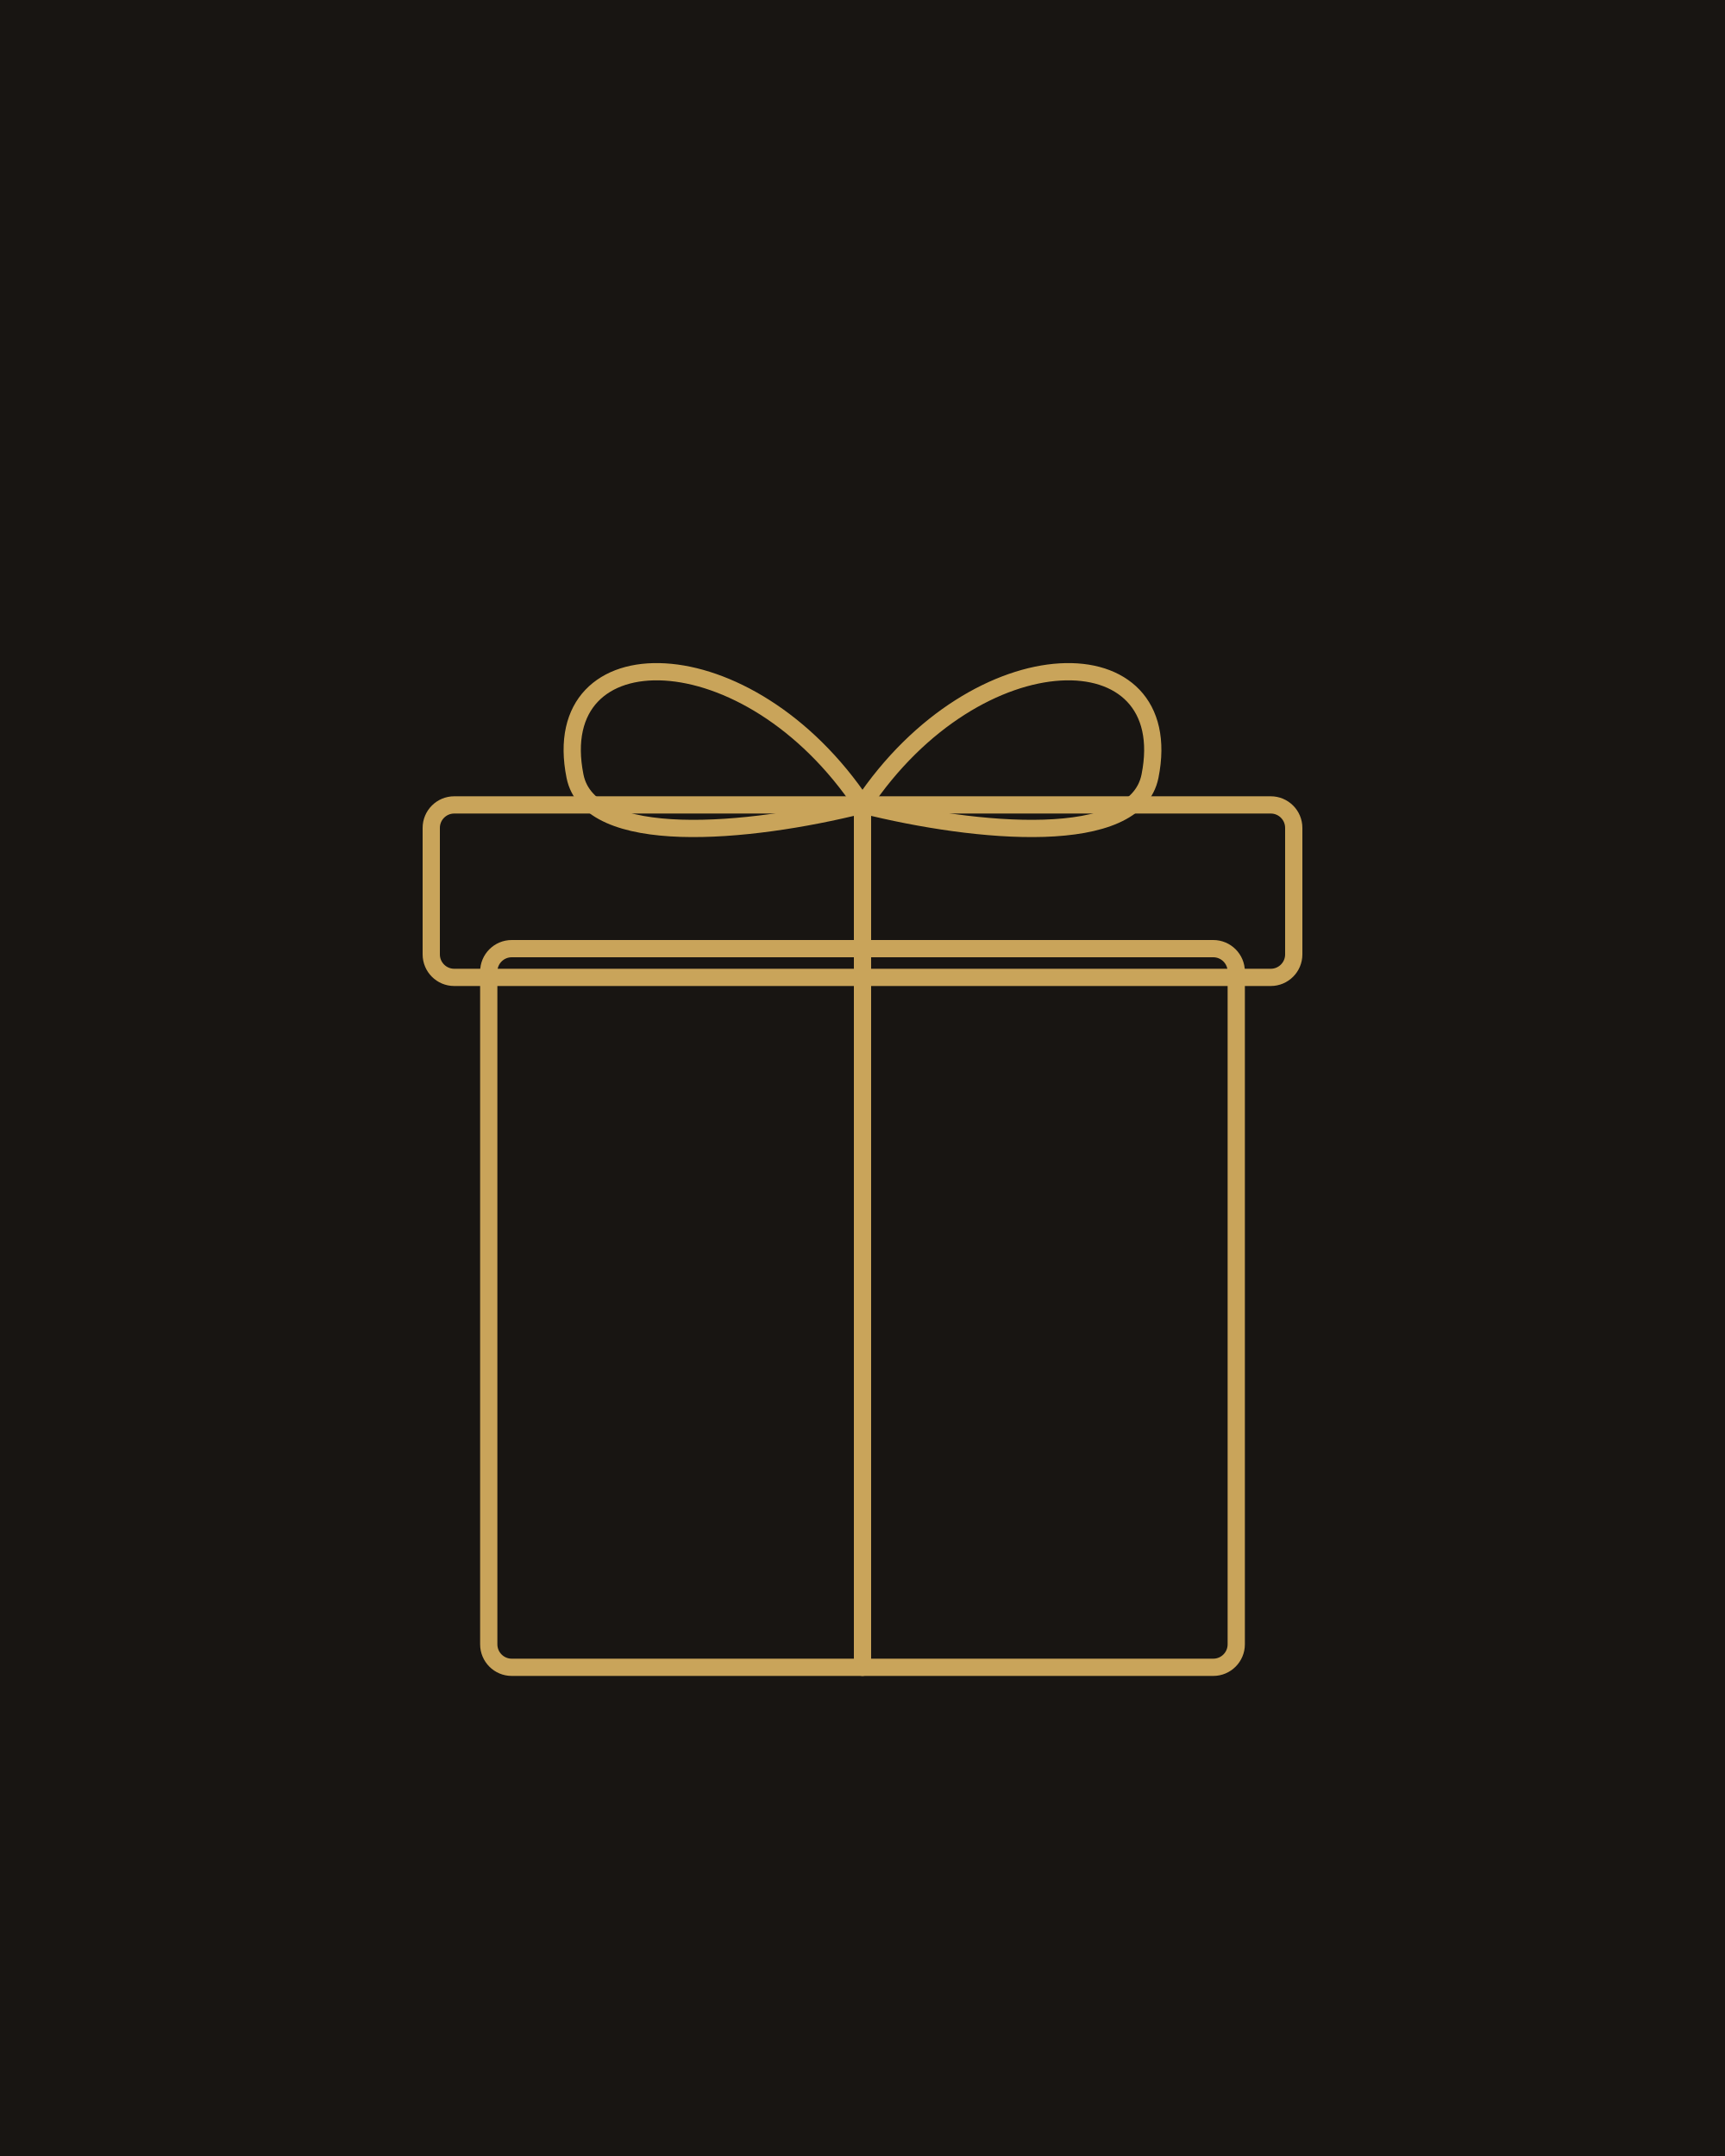
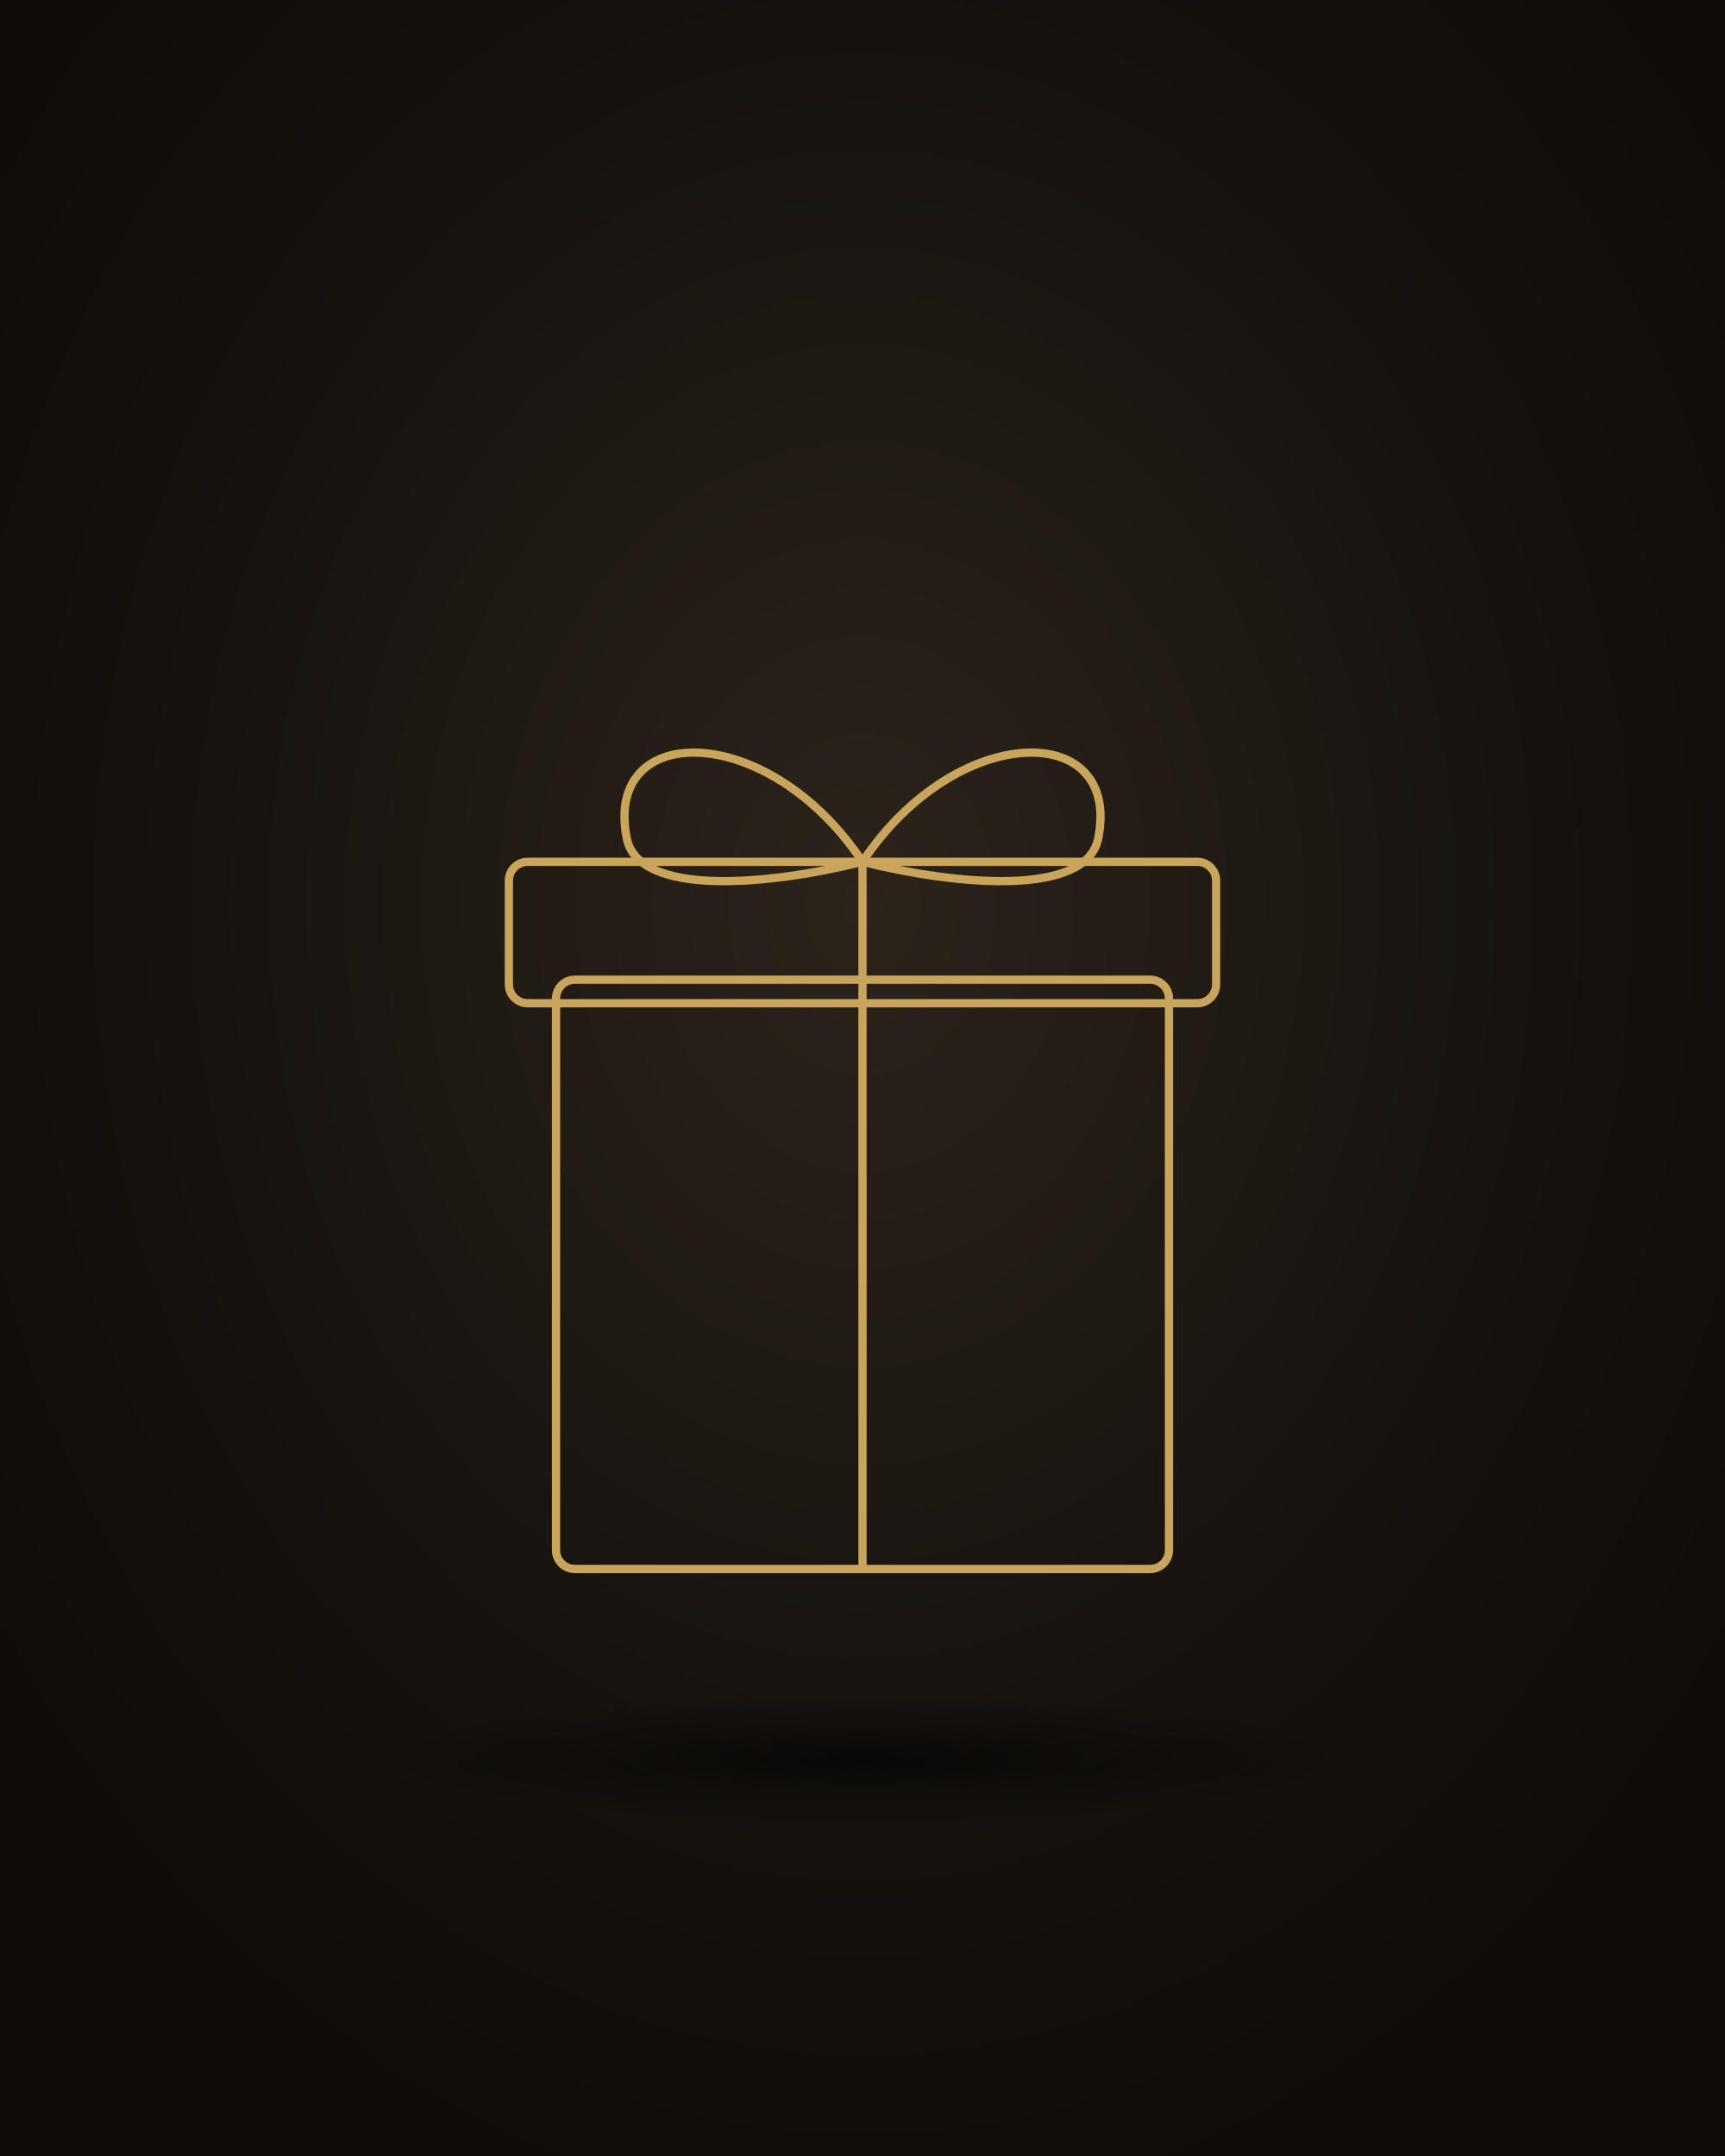
<svg xmlns="http://www.w3.org/2000/svg" viewBox="0 0 600 750">
-   <rect width="600" height="750" fill="#181512" />
-   <g stroke="#c9a45a" stroke-width="6" fill="none" stroke-linecap="round" stroke-linejoin="round">
+   <defs>
+     <radialGradient id="l" cx="50%" cy="42%" r="62%">
+       <stop offset="0" stop-color="#2c241b" />
+       <stop offset=".65" stop-color="#16120e" />
+       <stop offset="1" stop-color="#0f0c0a" />
+     </radialGradient>
+     <radialGradient id="s" cx="50%" cy="50%" r="50%">
+       <stop offset="0" stop-color="#000" stop-opacity=".55" />
+       <stop offset="1" stop-color="#000" stop-opacity="0" />
+     </radialGradient>
+   </defs>
+   <rect width="600" height="750" fill="url(#l)" />
+   <ellipse cx="300" cy="612" rx="170" ry="22" fill="url(#s)" />
+   <g transform="translate(300 390) scale(.82) translate(-300 -390)" stroke="#c9a45a" stroke-width="3.5" fill="none" stroke-linecap="round" stroke-linejoin="round">
    <rect x="170" y="330" width="260" height="250" rx="8" />
    <rect x="150" y="280" width="300" height="60" rx="8" />
    <path d="M300 280v300" />
    <path d="M300 280c-40-60-110-60-100-10 5 25 60 20 100 10zM300 280c40-60 110-60 100-10-5 25-60 20-100 10z" />
  </g>
</svg>
